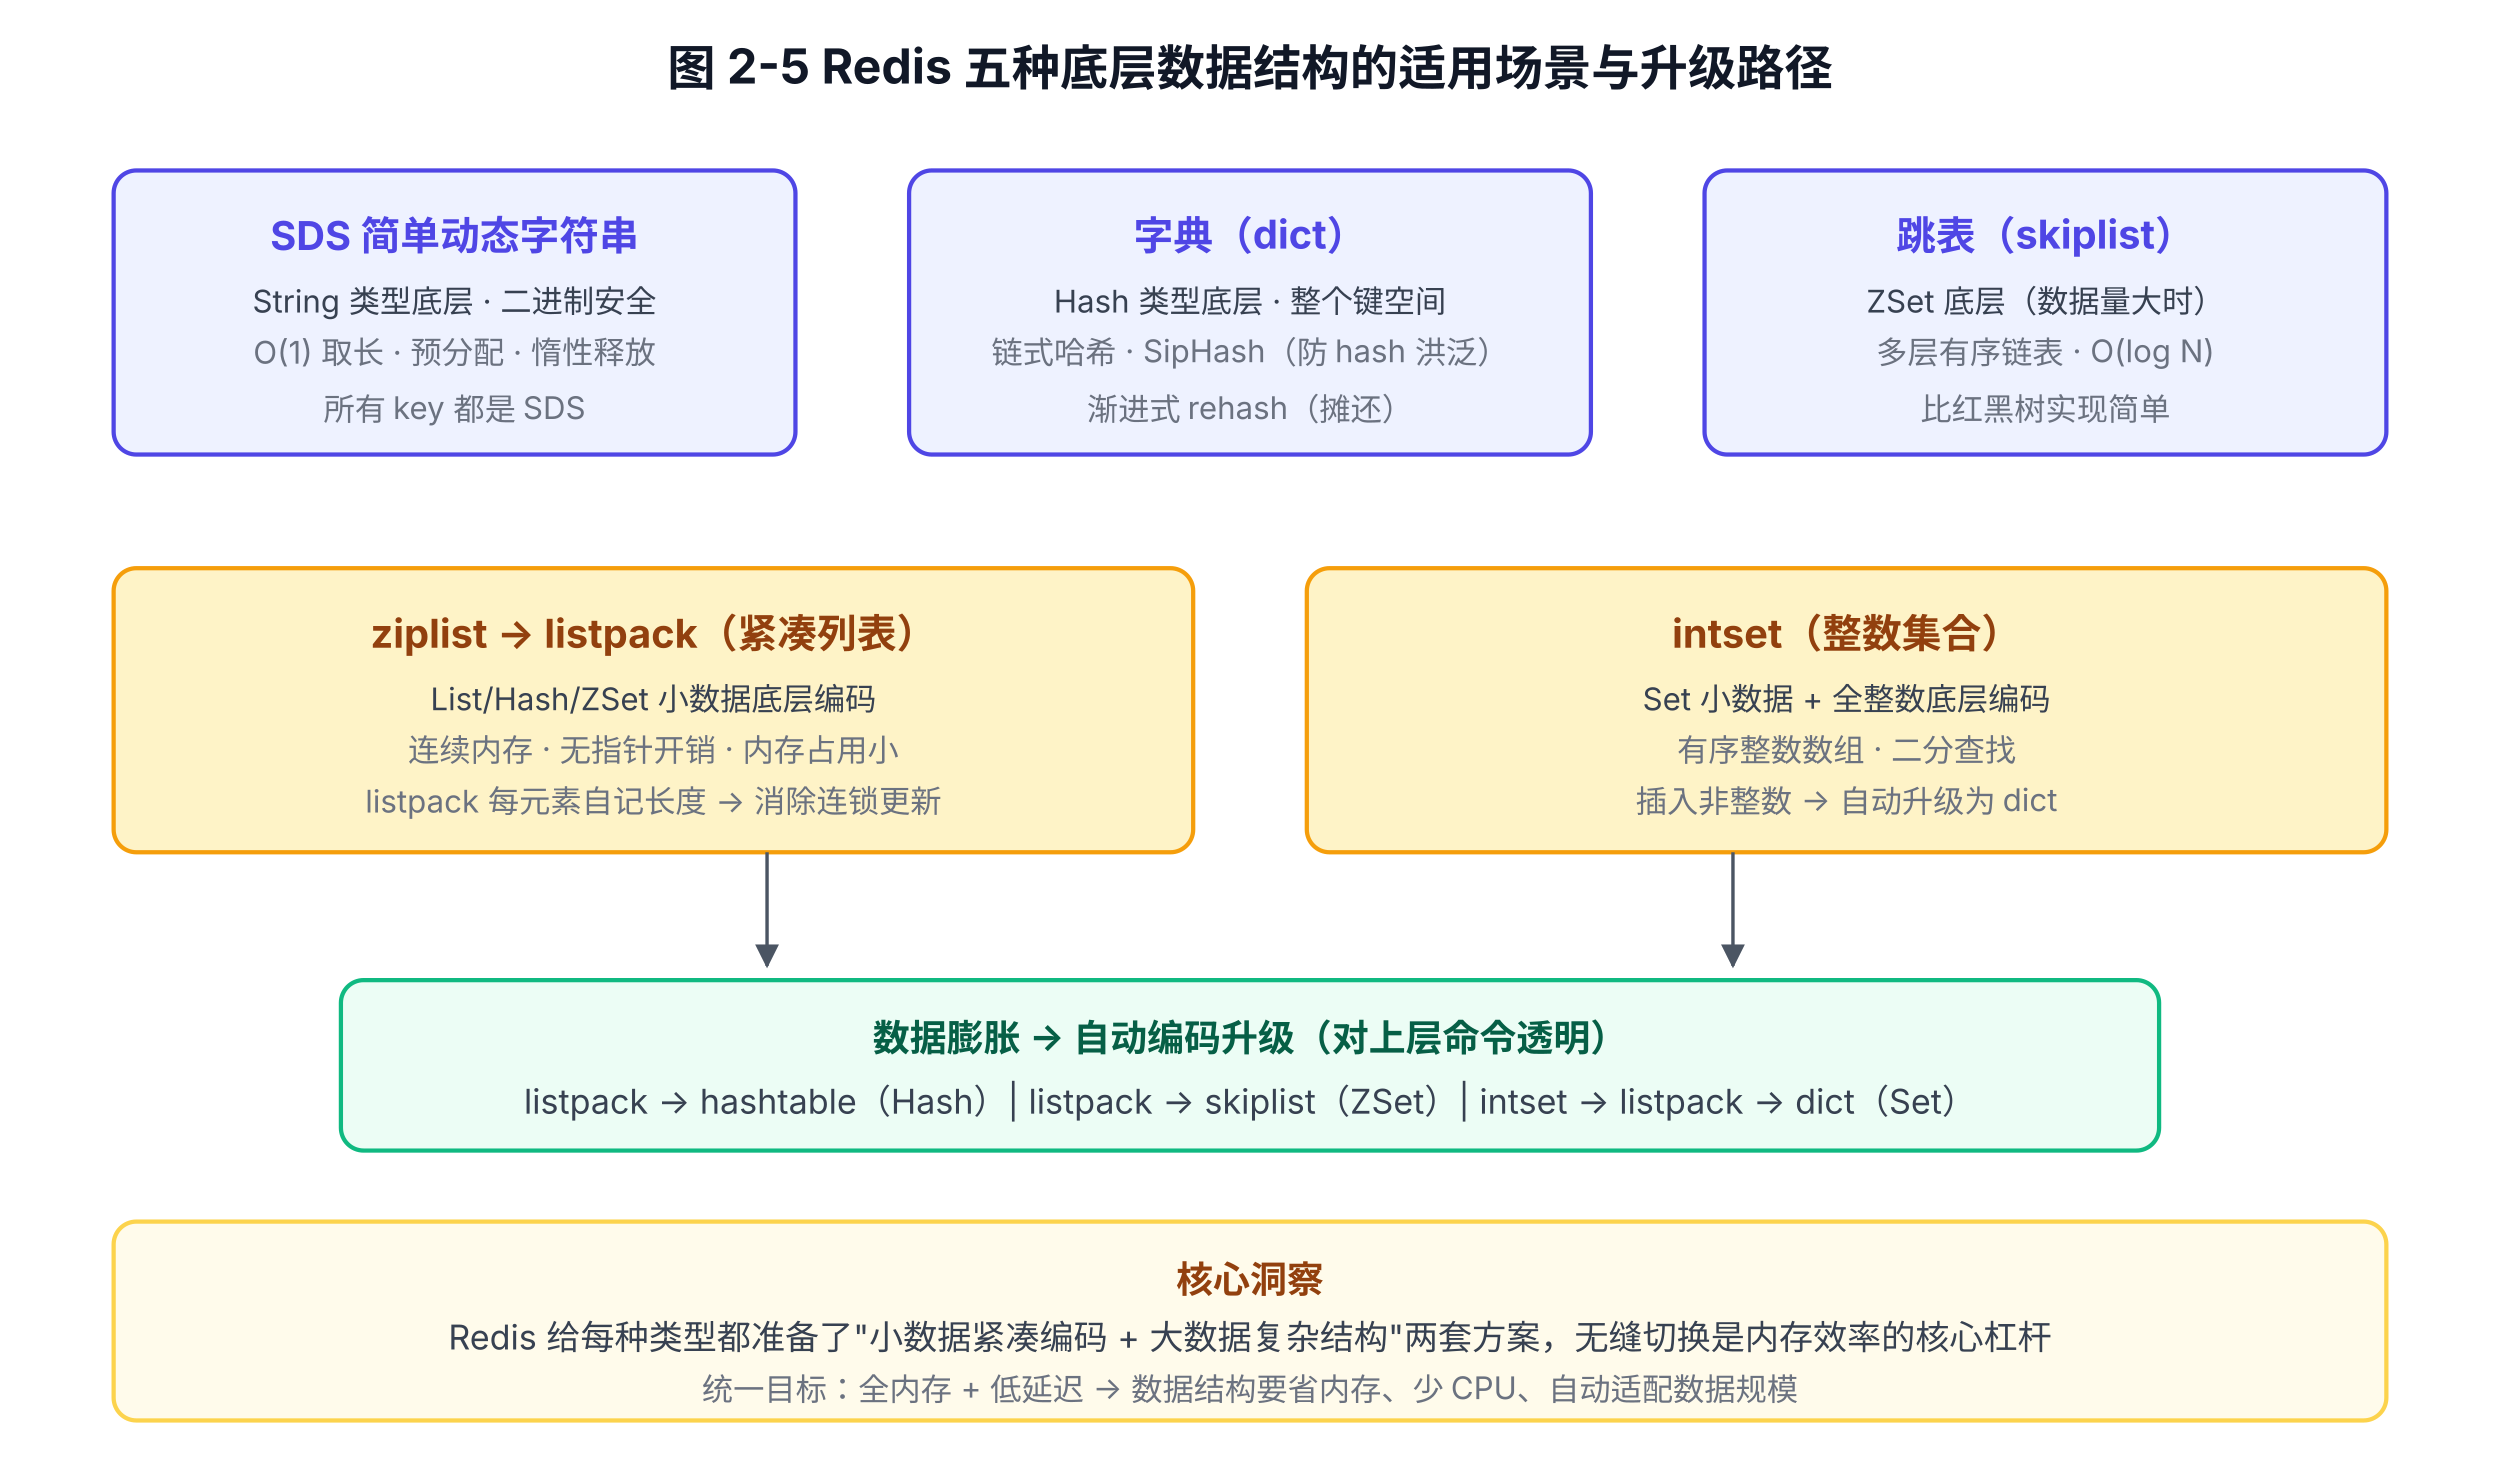
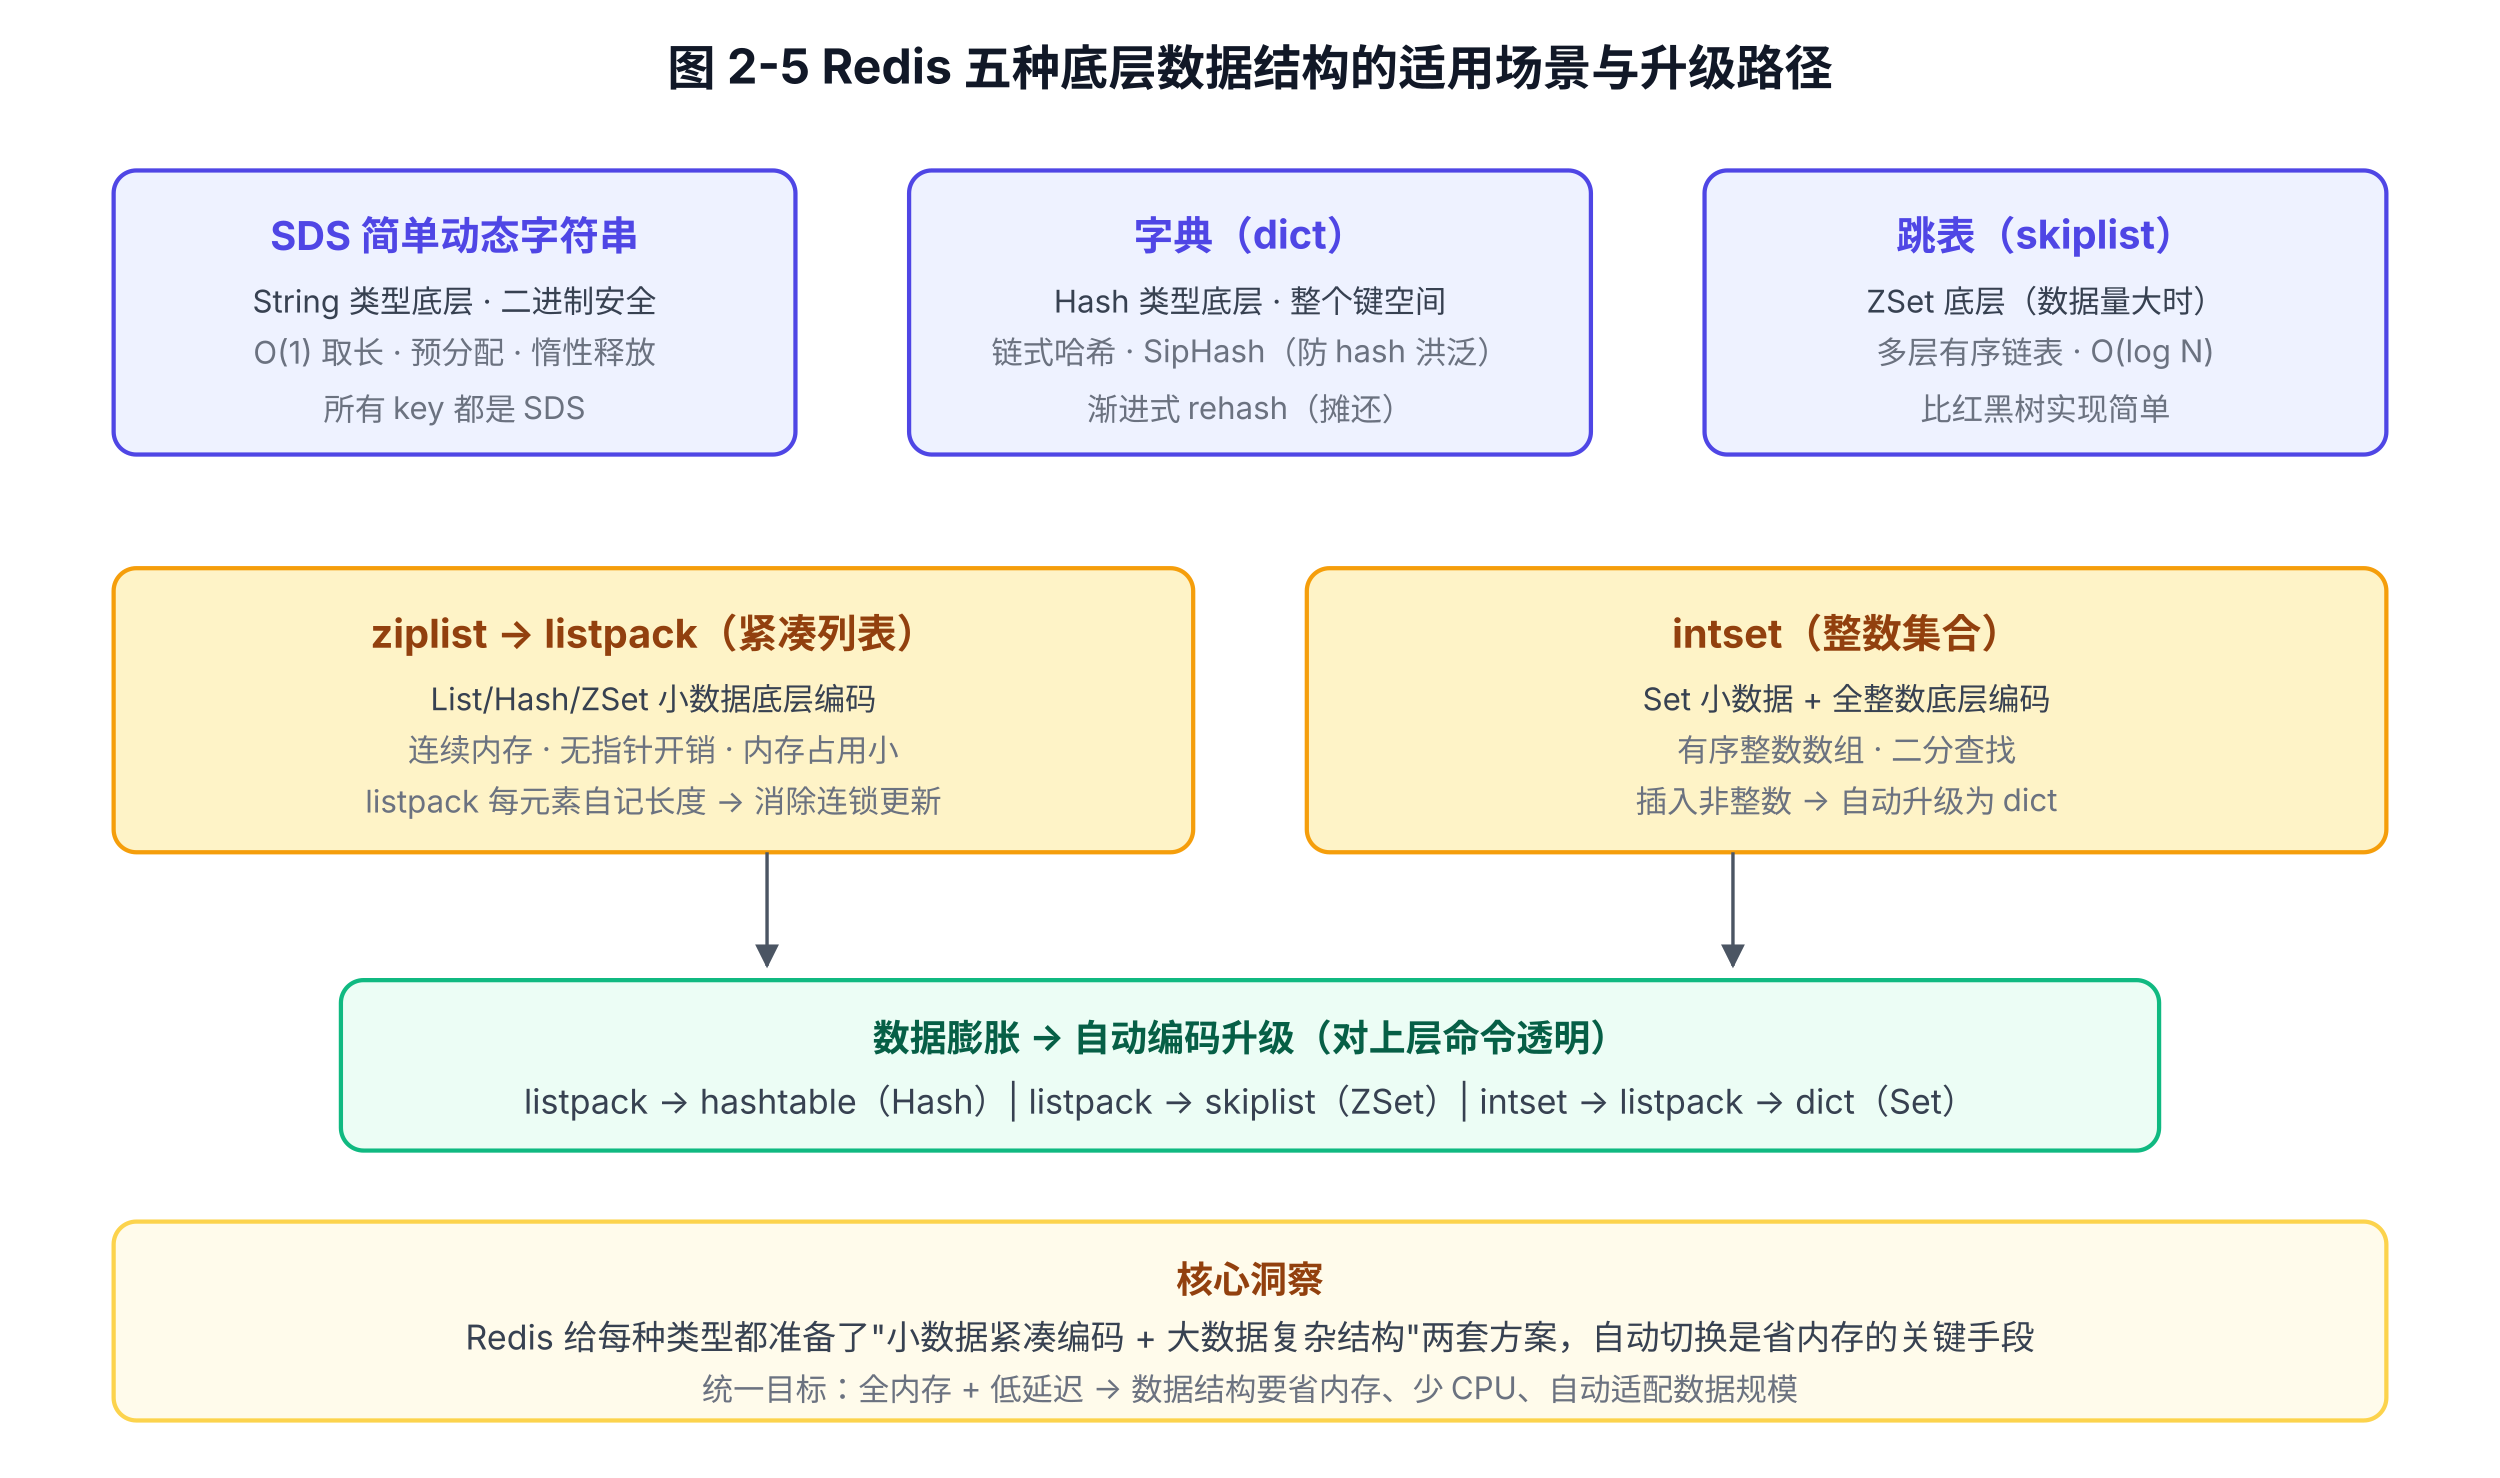
<svg xmlns="http://www.w3.org/2000/svg" viewBox="0 0 880 520" font-family="system-ui, -apple-system, 'PingFang SC', 'Microsoft YaHei', sans-serif">
  <defs>
    <marker id="arrow" viewBox="0 0 10 10" refX="9" refY="5" markerWidth="7" markerHeight="7" orient="auto-start-reverse">
      <path d="M0,0 L10,5 L0,10 z" fill="#4B5563" />
    </marker>
  </defs>
  <text x="440" y="30" text-anchor="middle" font-size="17" font-weight="700" fill="#111827">图 2-5 Redis 五种底层数据结构的适用场景与升级路径</text>
  <rect x="40" y="60" width="240" height="100" rx="8" fill="#EEF2FF" stroke="#4F46E5" stroke-width="1.5" />
  <text x="160" y="88" text-anchor="middle" font-size="14" font-weight="700" fill="#4F46E5">SDS 简单动态字符串</text>
  <text x="160" y="110" text-anchor="middle" font-size="11" fill="#374151">String 类型底层 · 二进制安全</text>
  <text x="160" y="128" text-anchor="middle" font-size="11" fill="#6B7280">O(1) 取长 · 预分配 · 惰性释放</text>
  <text x="160" y="148" text-anchor="middle" font-size="11" fill="#6B7280">所有 key 都是 SDS</text>
  <rect x="320" y="60" width="240" height="100" rx="8" fill="#EEF2FF" stroke="#4F46E5" stroke-width="1.5" />
  <text x="440" y="88" text-anchor="middle" font-size="14" font-weight="700" fill="#4F46E5">字典（dict）</text>
  <text x="440" y="110" text-anchor="middle" font-size="11" fill="#374151">Hash 类型底层 · 整个键空间</text>
  <text x="440" y="128" text-anchor="middle" font-size="11" fill="#6B7280">链式哈希 · SipHash（防 hash 洪泛）</text>
  <text x="440" y="148" text-anchor="middle" font-size="11" fill="#6B7280">渐进式 rehash（摊还）</text>
  <rect x="600" y="60" width="240" height="100" rx="8" fill="#EEF2FF" stroke="#4F46E5" stroke-width="1.5" />
  <text x="720" y="88" text-anchor="middle" font-size="14" font-weight="700" fill="#4F46E5">跳表（skiplist）</text>
  <text x="720" y="110" text-anchor="middle" font-size="11" fill="#374151">ZSet 底层（数据量大时）</text>
  <text x="720" y="128" text-anchor="middle" font-size="11" fill="#6B7280">多层有序链表 · O(log N)</text>
  <text x="720" y="148" text-anchor="middle" font-size="11" fill="#6B7280">比红黑树实现简单</text>
  <rect x="40" y="200" width="380" height="100" rx="8" fill="#FEF3C7" stroke="#F59E0B" stroke-width="1.5" />
  <text x="230" y="228" text-anchor="middle" font-size="14" font-weight="700" fill="#92400E">ziplist → listpack（紧凑列表）</text>
  <text x="230" y="250" text-anchor="middle" font-size="11" fill="#374151">List/Hash/ZSet 小数据底层编码</text>
  <text x="230" y="268" text-anchor="middle" font-size="11" fill="#6B7280">连续内存 · 无指针开销 · 内存占用小</text>
  <text x="230" y="286" text-anchor="middle" font-size="11" fill="#6B7280">listpack 每元素自记长度 → 消除连锁更新</text>
  <rect x="460" y="200" width="380" height="100" rx="8" fill="#FEF3C7" stroke="#F59E0B" stroke-width="1.5" />
  <text x="650" y="228" text-anchor="middle" font-size="14" font-weight="700" fill="#92400E">intset（整数集合）</text>
  <text x="650" y="250" text-anchor="middle" font-size="11" fill="#374151">Set 小数据 + 全整数底层编码</text>
  <text x="650" y="268" text-anchor="middle" font-size="11" fill="#6B7280">有序整数数组 · 二分查找</text>
  <text x="650" y="286" text-anchor="middle" font-size="11" fill="#6B7280">插入非整数 → 自动升级为 dict</text>
  <line x1="270" y1="300" x2="270" y2="340" stroke="#4B5563" stroke-width="1.2" marker-end="url(#arrow)" />
  <line x1="610" y1="300" x2="610" y2="340" stroke="#4B5563" stroke-width="1.2" marker-end="url(#arrow)" />
  <rect x="120" y="345" width="640" height="60" rx="8" fill="#ECFDF5" stroke="#10B981" stroke-width="1.5" />
  <text x="440" y="370" text-anchor="middle" font-size="13" font-weight="700" fill="#065F46">数据膨胀 → 自动编码升级（对上层命令透明）</text>
  <text x="440" y="392" text-anchor="middle" font-size="12" fill="#374151">listpack → hashtable（Hash）| listpack → skiplist（ZSet）| intset → listpack → dict（Set）</text>
  <rect x="40" y="430" width="800" height="70" rx="8" fill="#FFFBEB" stroke="#FCD34D" stroke-width="1.5" />
  <text x="440" y="455" text-anchor="middle" font-size="13" font-weight="700" fill="#92400E">核心洞察</text>
-   <text x="440" y="475" text-anchor="middle" font-size="12" fill="#374151">Redis 给每种类型都准备了"小数据紧凑编码 + 大数据复杂结构"两套方案，无缝切换是内存效率的核心杠杆</text>
+   <text x="440" y="475" text-anchor="middle" font-size="12" fill="#374151">Redis 给每种类型都准备了"小数据紧凑编码 + 大数据复杂结构"两套方案，自动切换是省内存的关键手段</text>
  <text x="440" y="493" text-anchor="middle" font-size="11" fill="#6B7280">统一目标：全内存 + 低延迟 → 数据结构要省内存、少 CPU、自动适配数据规模</text>
</svg>
